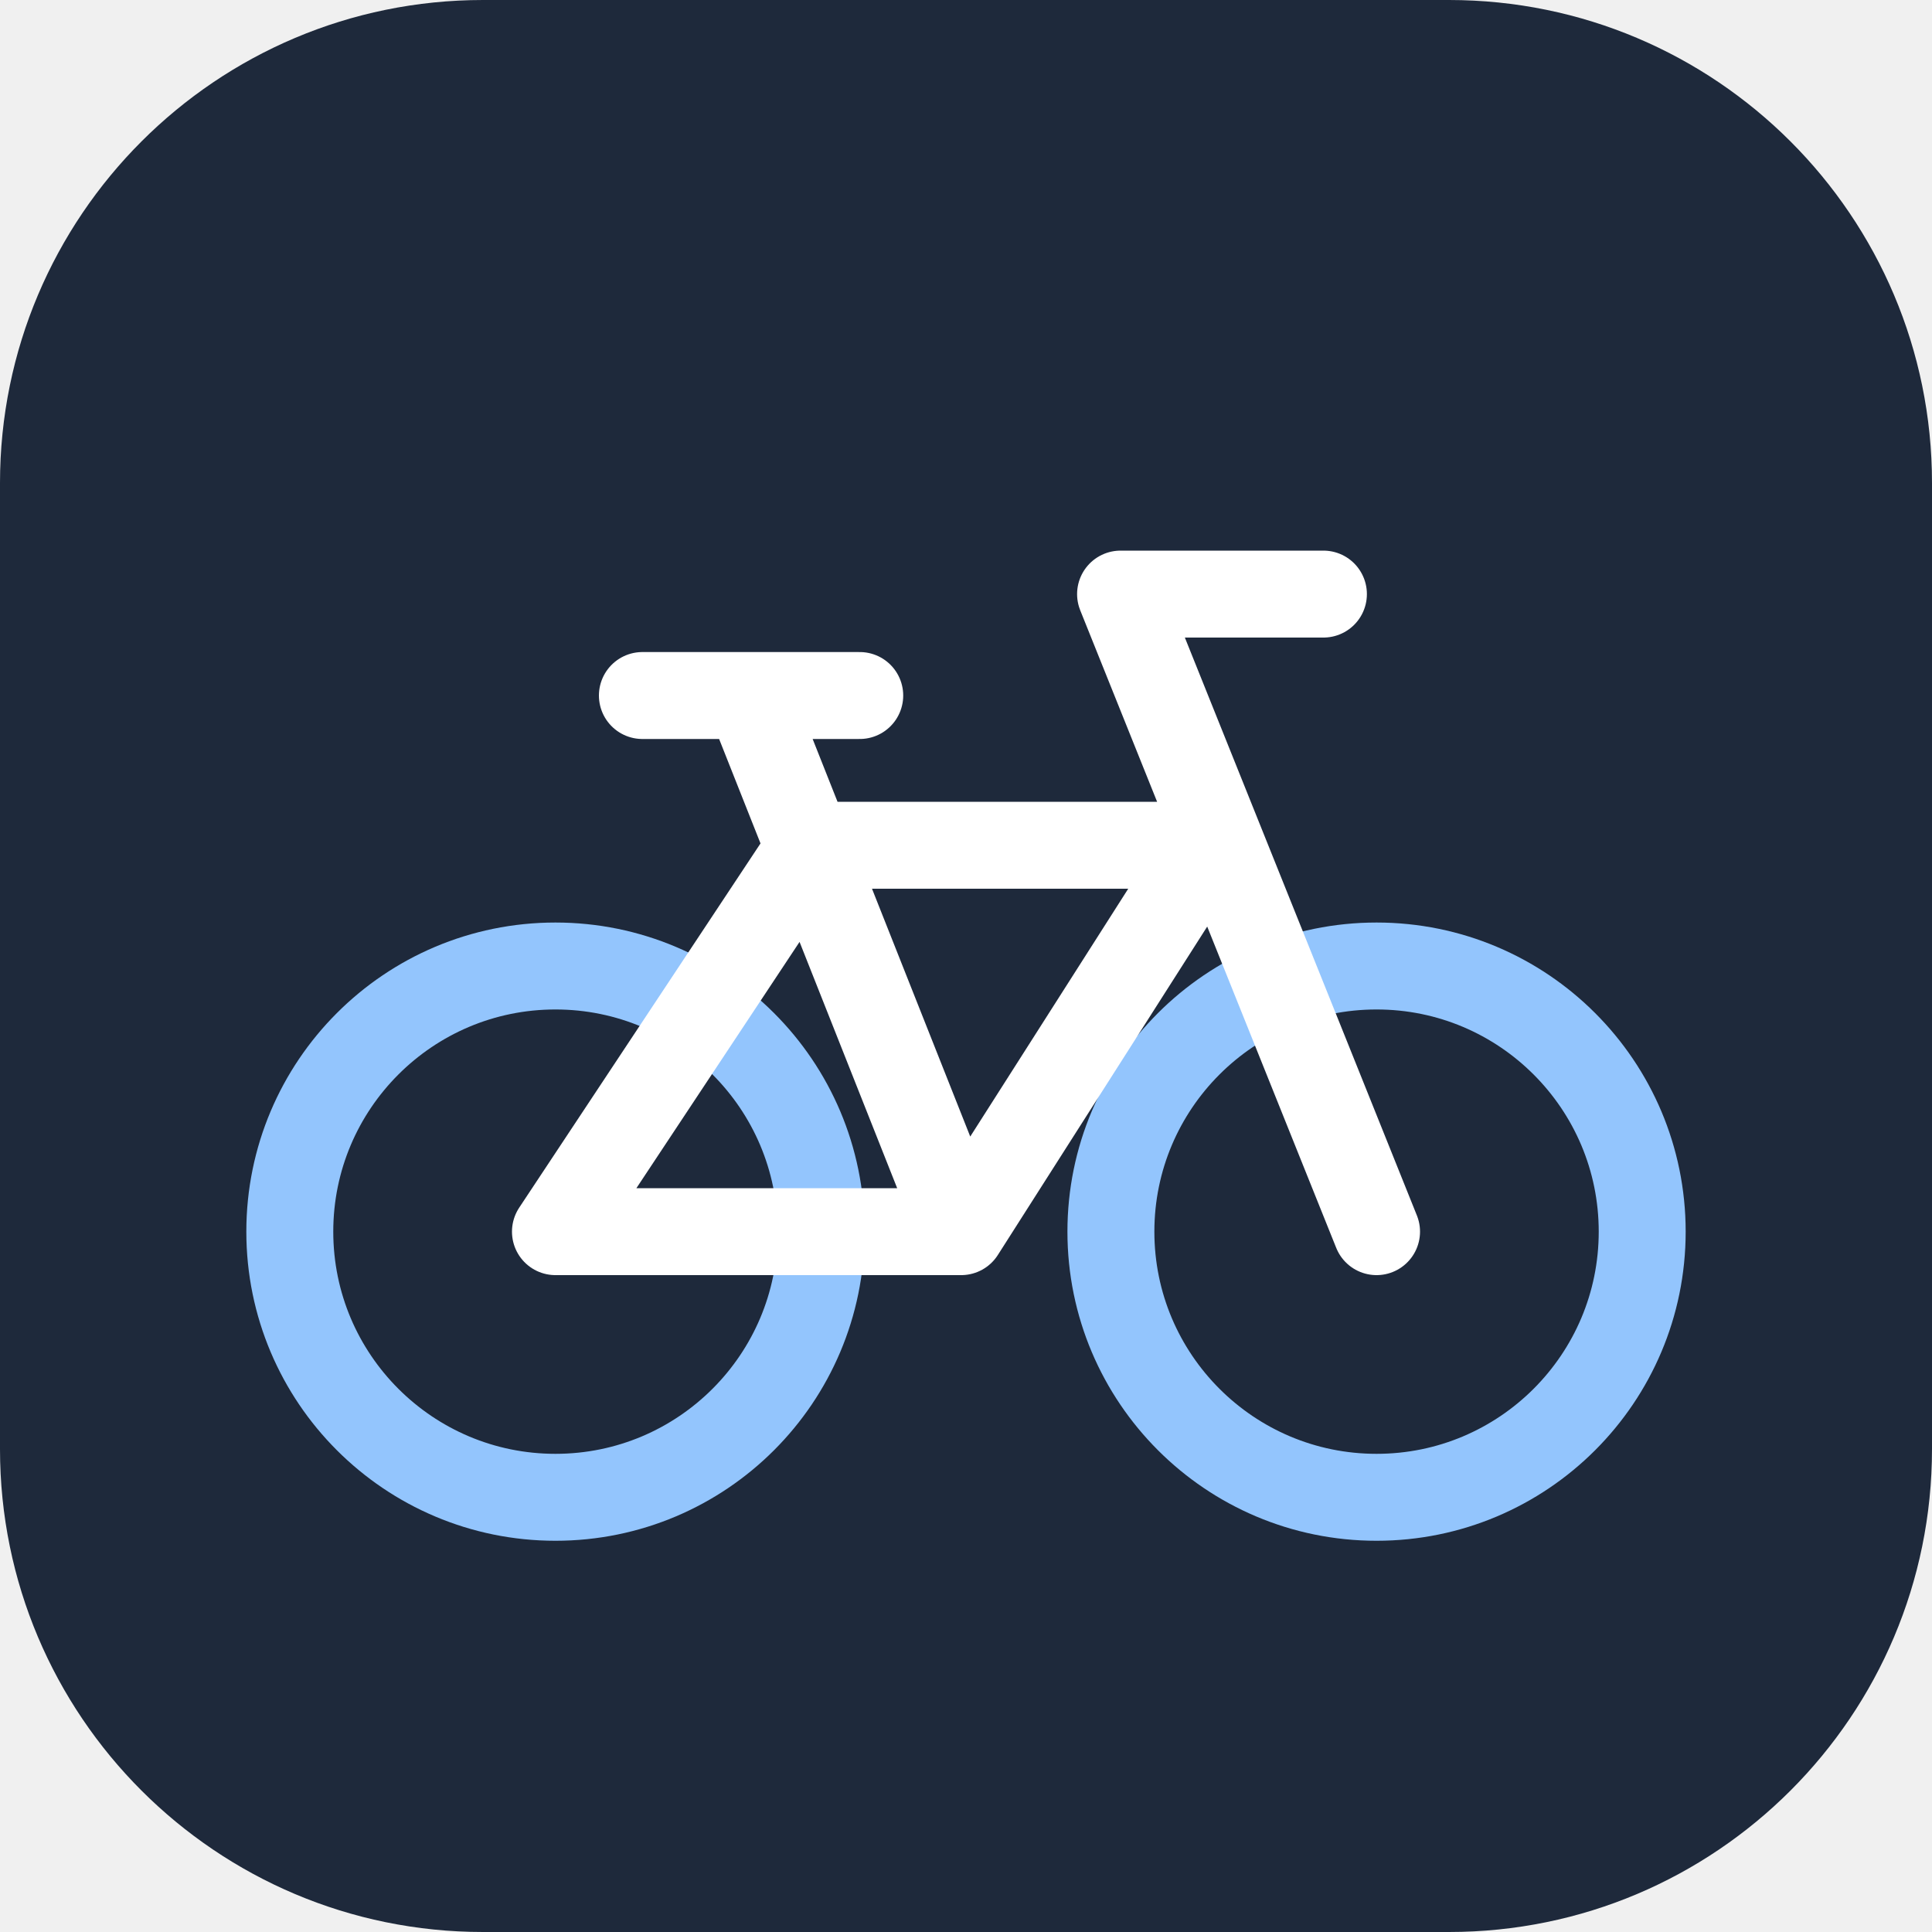
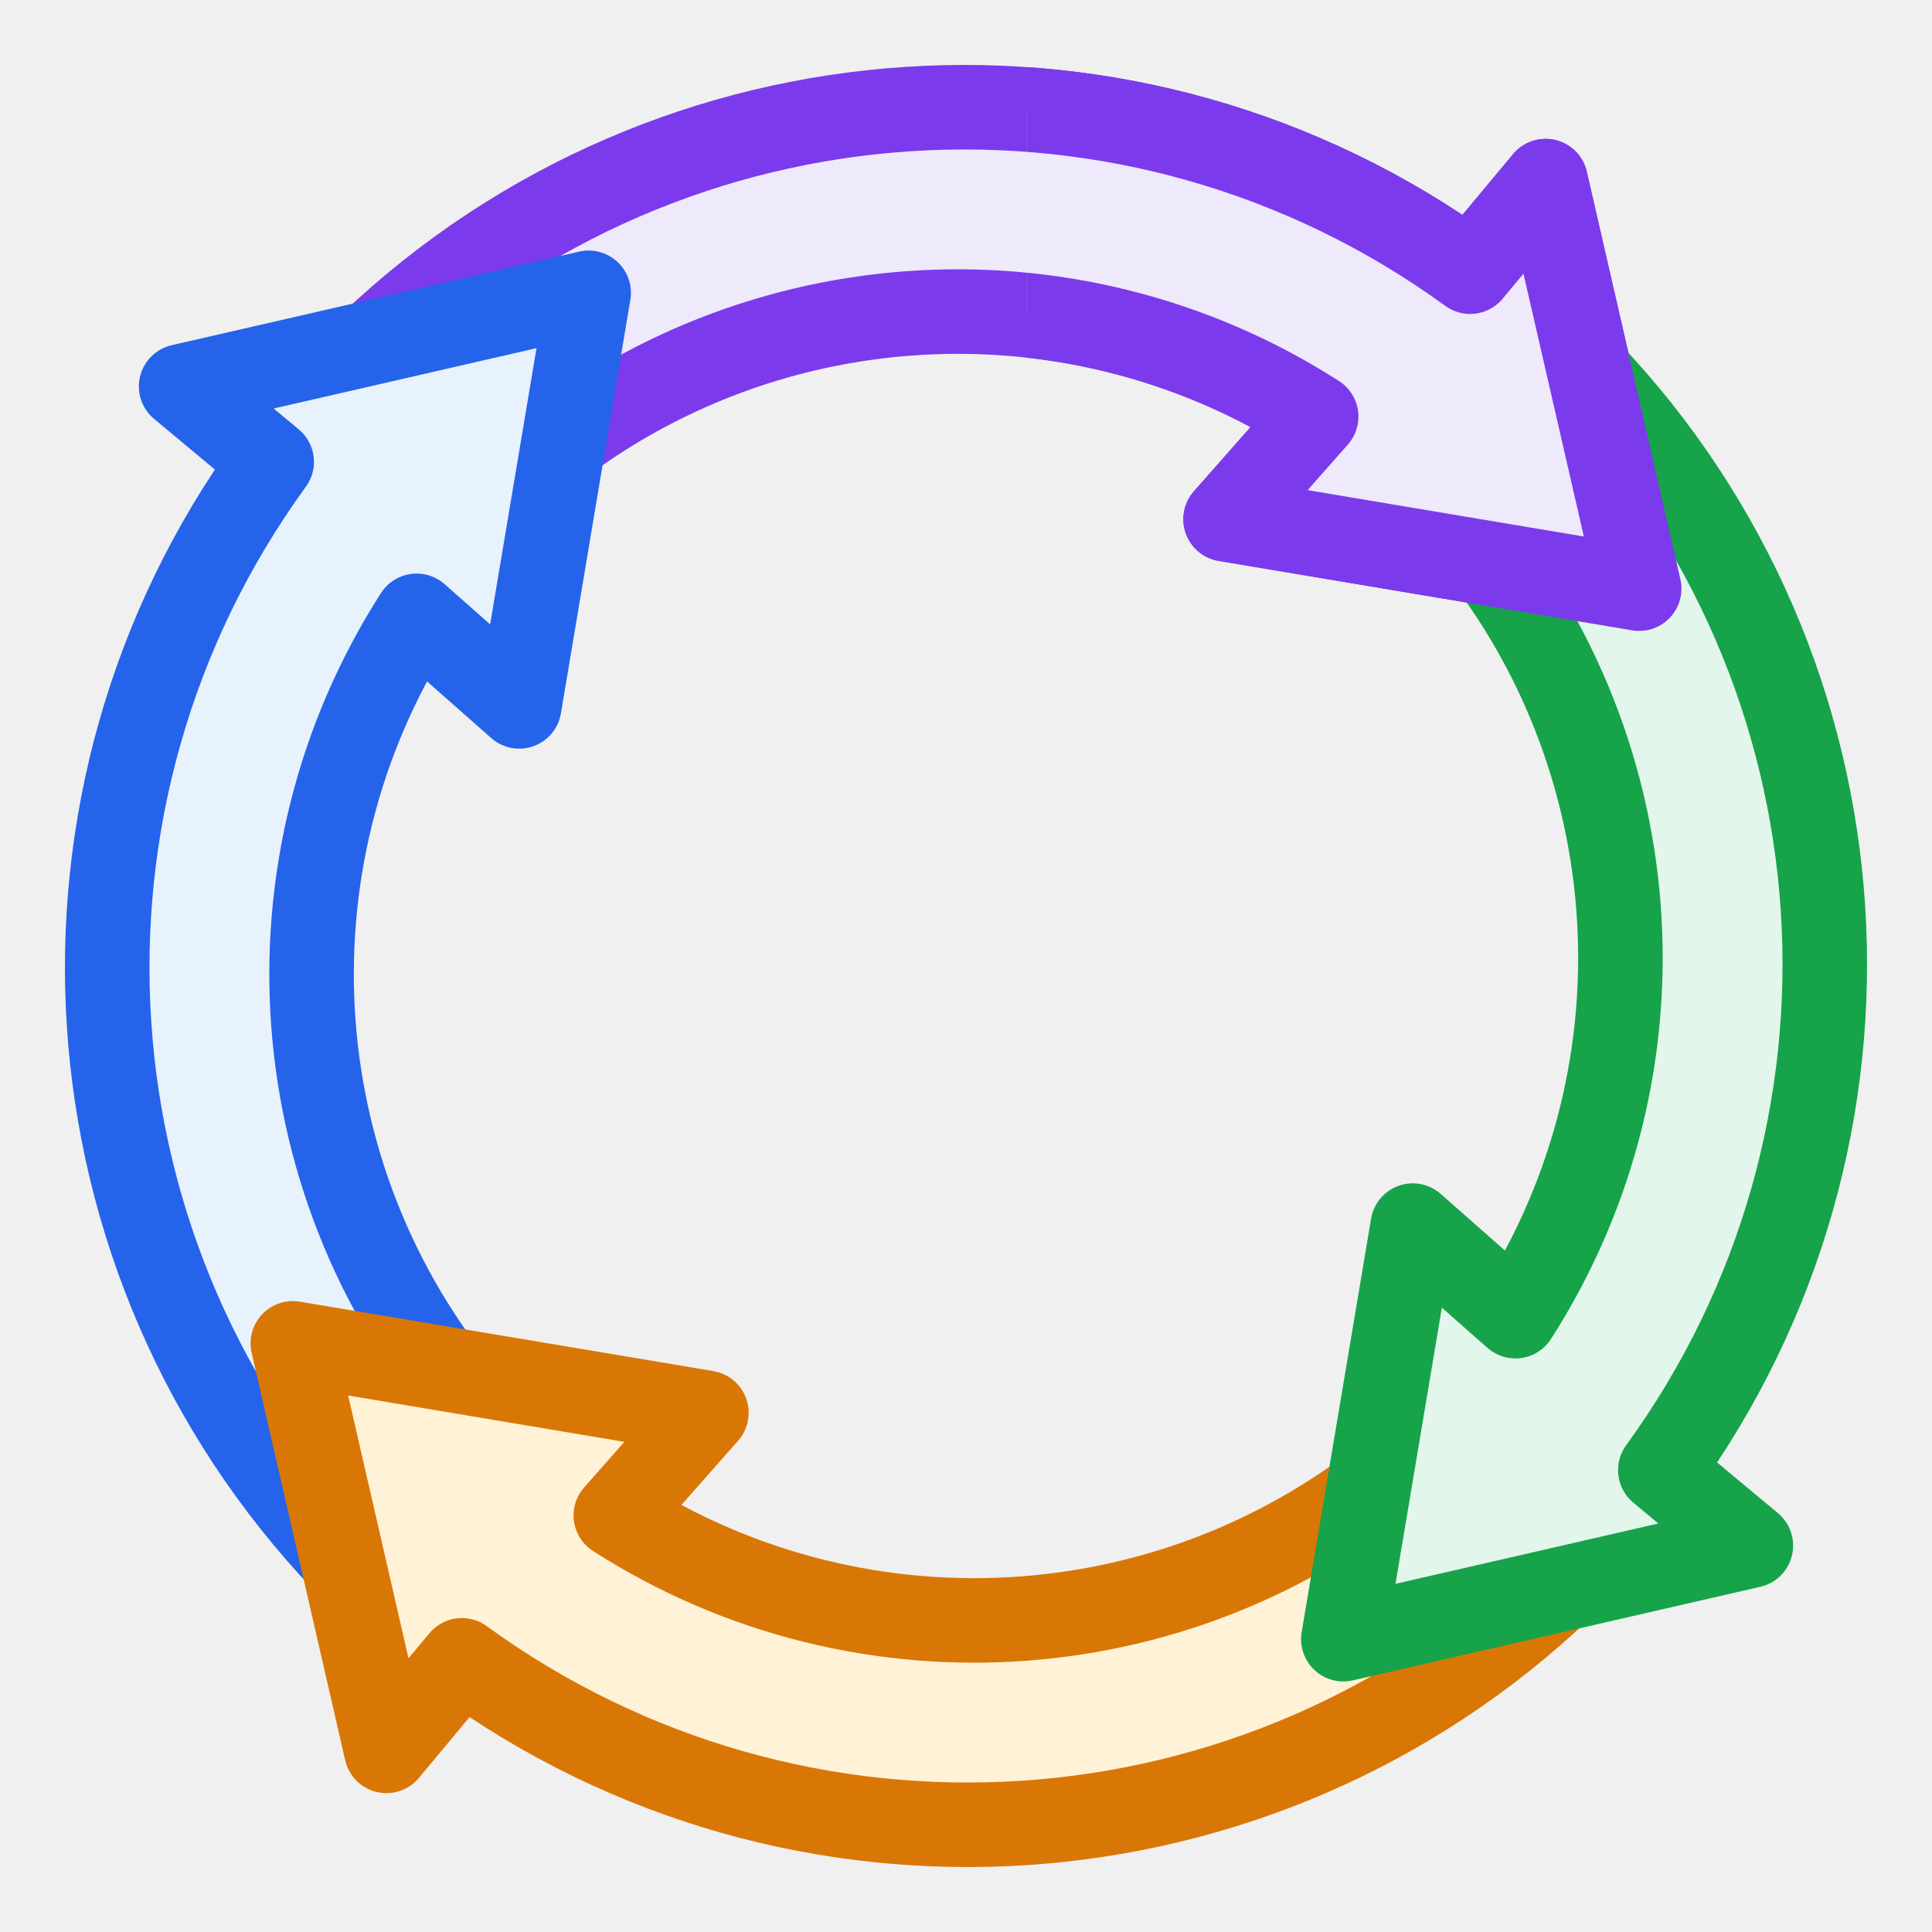
- <svg xmlns="http://www.w3.org/2000/svg" width="40" height="40" viewBox="0 0 40 40">
-   <rect width="40" height="40" rx="10" fill="#1e293b" />
-   <g fill="none" stroke-linecap="round" stroke-linejoin="round">
-     <g stroke="#93c5fd" stroke-width="1.8">
-       <circle cx="11.5" cy="25.5" r="5.5" />
-       <circle cx="28.5" cy="25.5" r="5.5" />
-     </g>
-     <path d="M11.5 25.5 16.8 17.5H25L19.9 25.5H11.5Zm8.4 0-4.4-11.1m-2.2 0h4.5m10.7 11.1-5.3-13.2h4.2" stroke="#fff" stroke-width="1.8" />
+ <svg xmlns="http://www.w3.org/2000/svg" width="64" height="64" viewBox="0 0 64 64">
+   <defs>
+     <path id="arrow" d="M12.3 11.4 A28.5 28.5 0 0 1 48.7 9 L51.2 6 54.3 19.5 40.6 17.2 43.6 13.8 A22 22 0 0 0 17.2 15.8 Z" />
+     <clipPath id="top-arrowhead">
+       <rect x="34" width="30" height="24" />
+     </clipPath>
+   </defs>
+   <g stroke-width="2.8" stroke-linejoin="round">
+     <use href="#arrow" fill="#efe9fc" stroke="#7c3aed" />
+     <use href="#arrow" fill="#e8f2fc" stroke="#2563eb" transform="rotate(270 32 32)" />
+     <use href="#arrow" fill="#fff2d7" stroke="#d97706" transform="rotate(180 32 32)" />
+     <use href="#arrow" fill="#e3f6eb" stroke="#16a34a" transform="rotate(90 32 32)" />
+     <use href="#arrow" fill="#efe9fc" stroke="#7c3aed" clip-path="url(#top-arrowhead)" />
  </g>
</svg>
